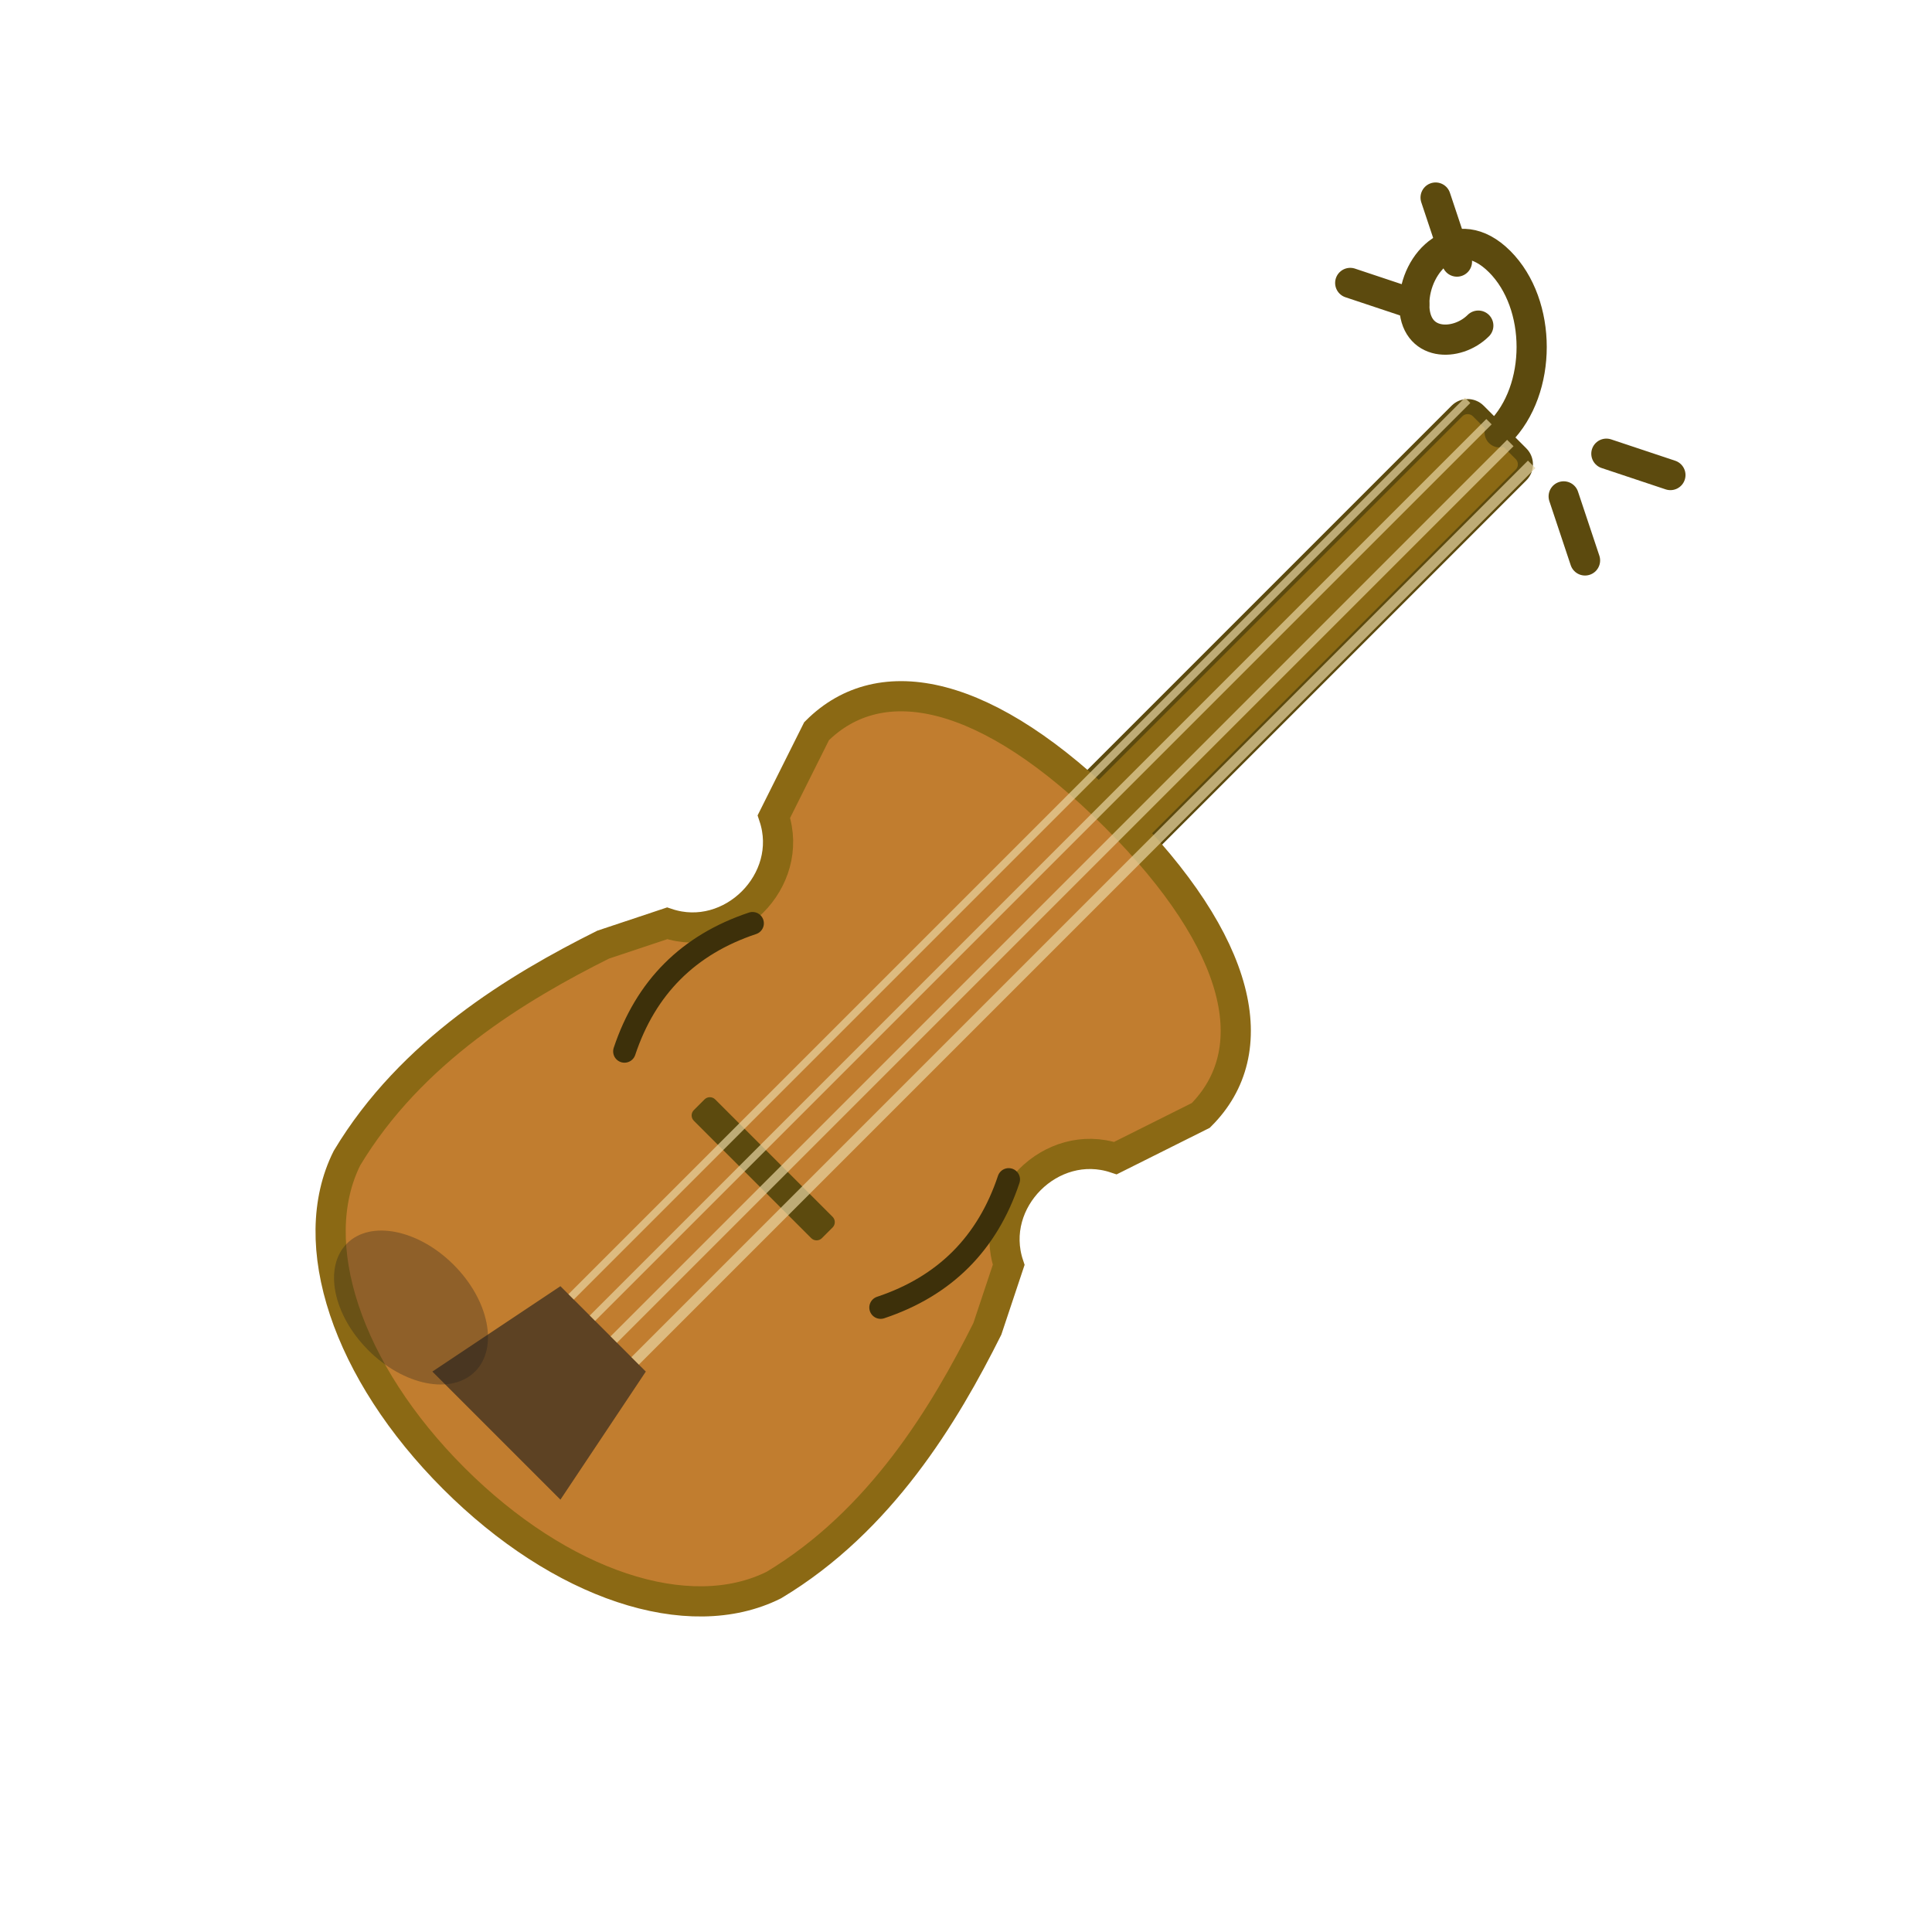
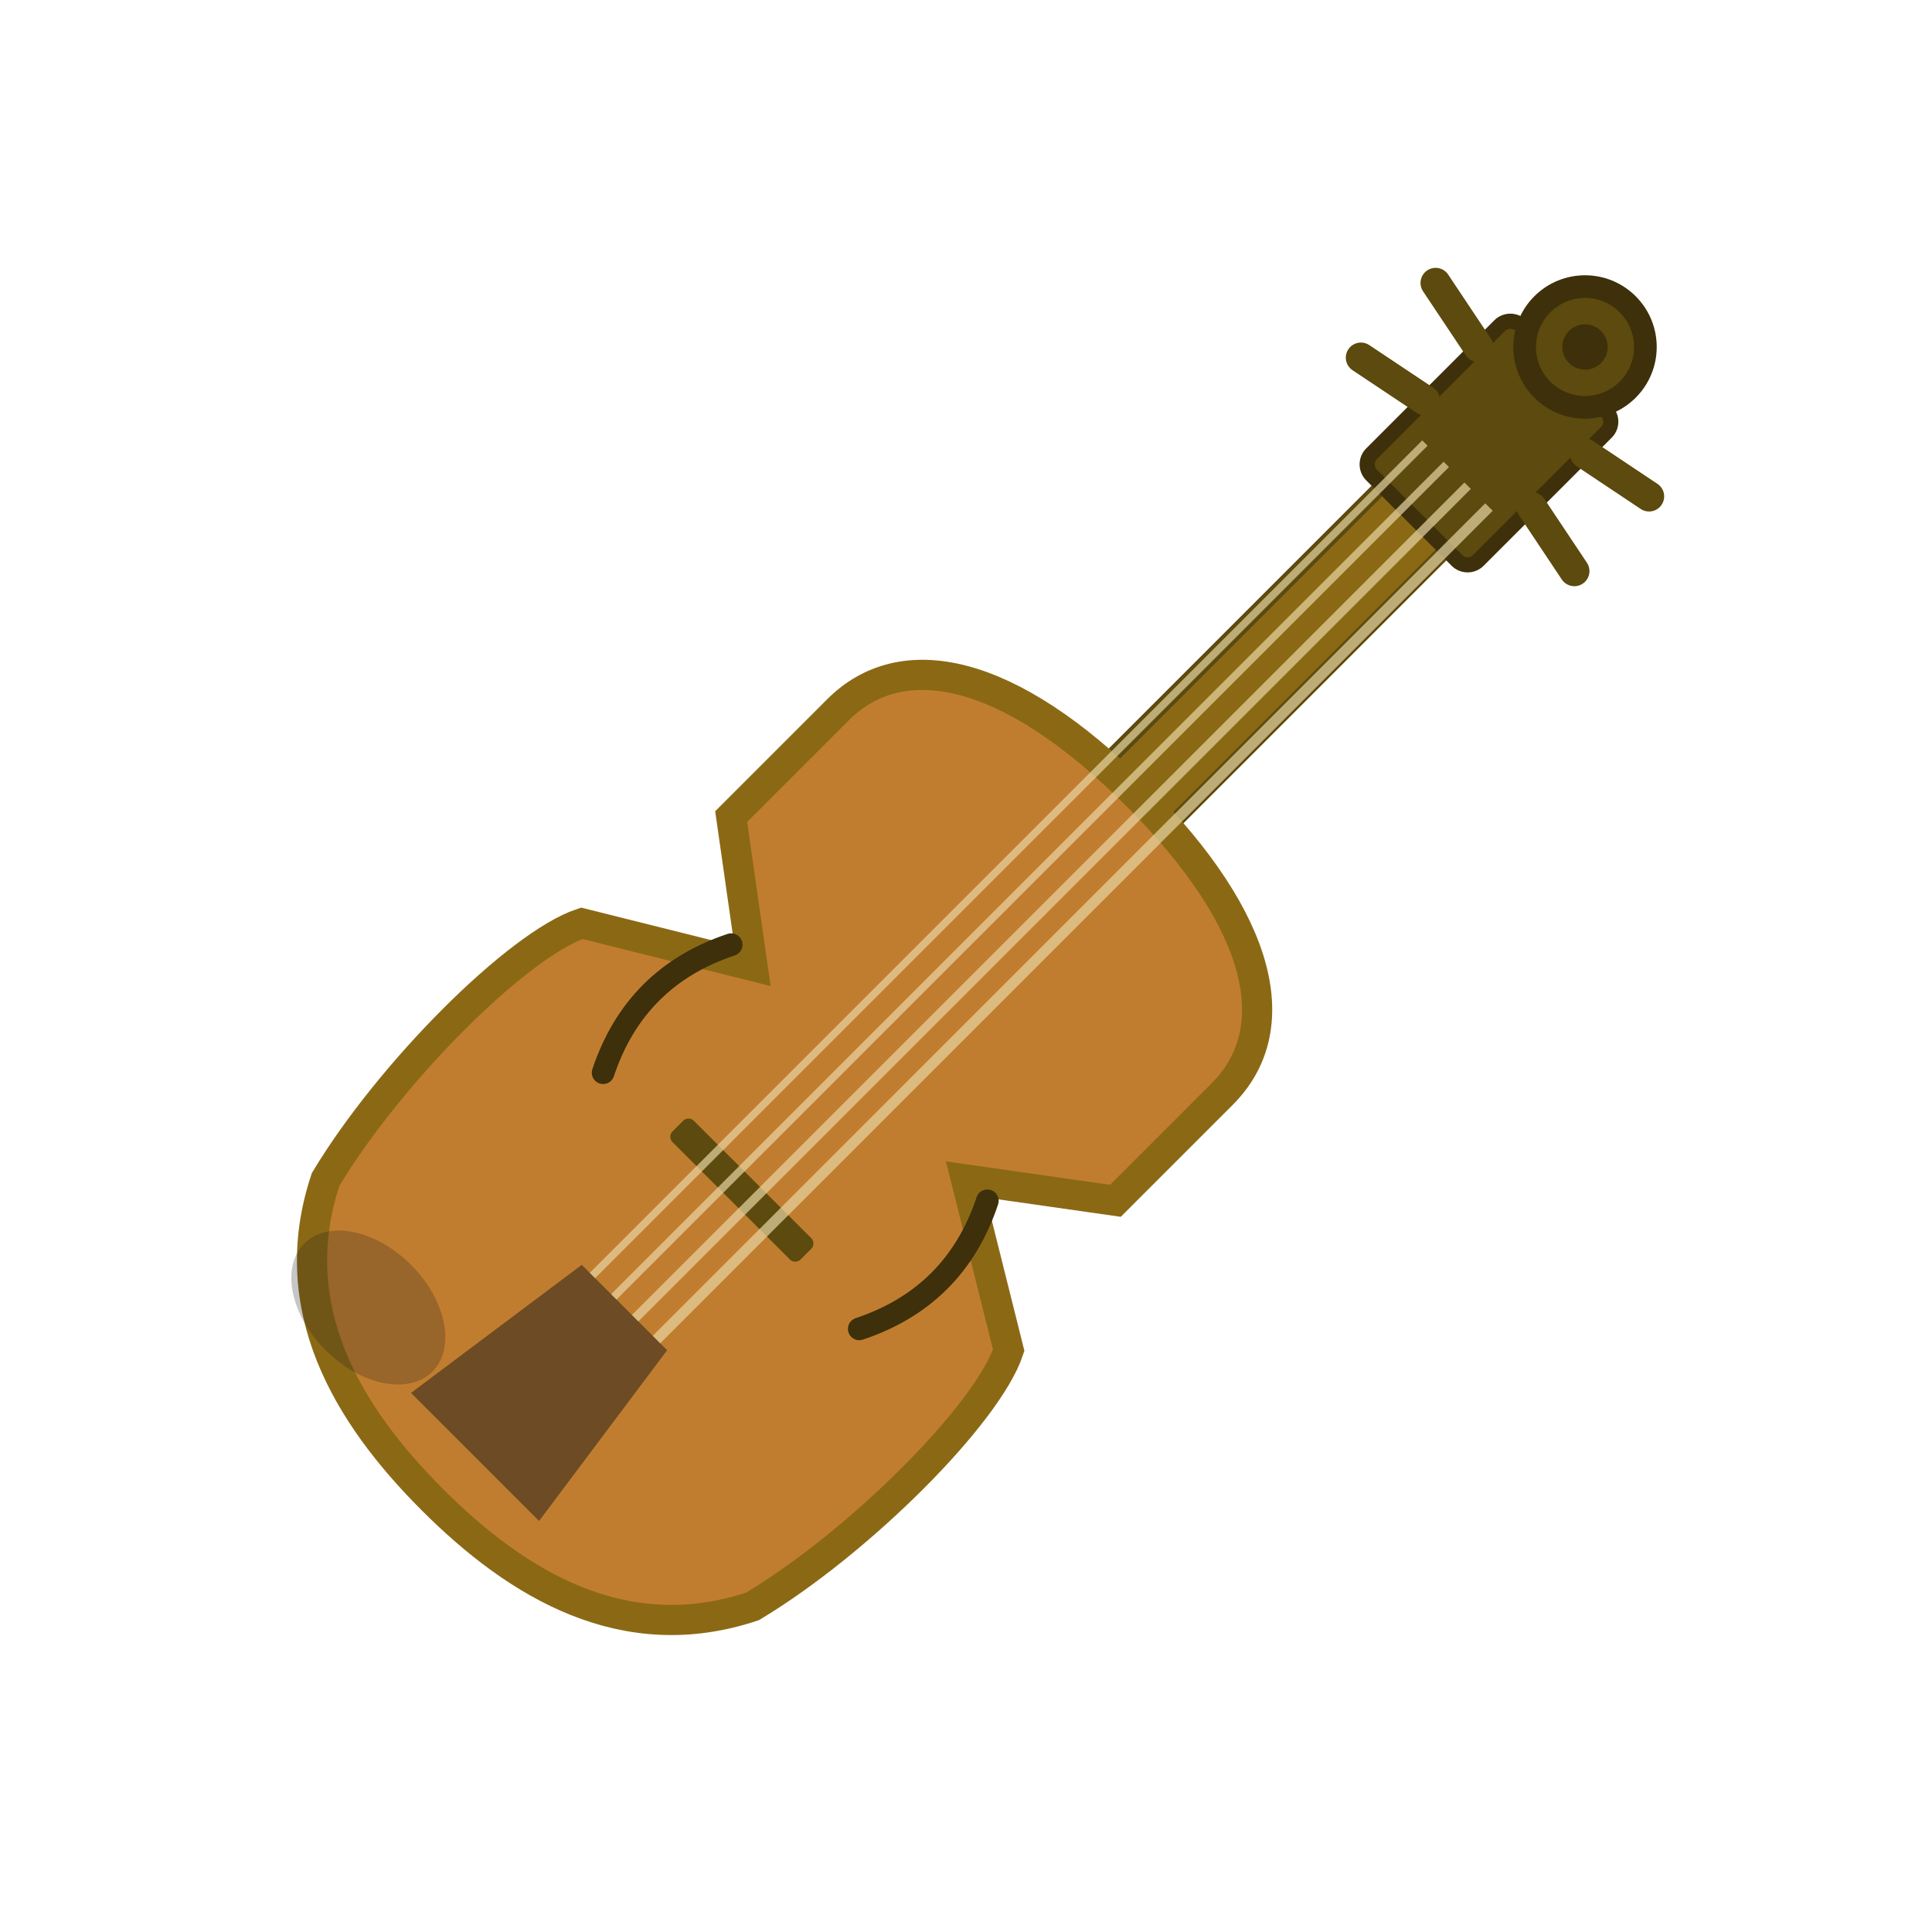
<svg xmlns="http://www.w3.org/2000/svg" viewBox="0 0 128 128" width="128" height="128">
  <g transform="rotate(45, 64, 64)">
-     <rect x="61" y="14" width="6" height="40" rx="1" fill="#8B6914" stroke="#5C4A0E" stroke-width="1" />
-     <path d="       M 64 14       C 64 10, 60 6, 56 6       C 52 6, 52 10, 54 12       C 56 14, 58 12, 58 10     " fill="none" stroke="#5C4A0E" stroke-width="2" stroke-linecap="round" />
-     <line x1="54" y1="8" x2="50" y2="6" stroke="#5C4A0E" stroke-width="2" stroke-linecap="round" />
-     <line x1="54" y1="12" x2="50" y2="14" stroke="#5C4A0E" stroke-width="2" stroke-linecap="round" />
-     <line x1="70" y1="10" x2="74" y2="8" stroke="#5C4A0E" stroke-width="2" stroke-linecap="round" />
-     <line x1="70" y1="14" x2="74" y2="16" stroke="#5C4A0E" stroke-width="2" stroke-linecap="round" />
-     <path d="       M 64 50       C 76 50, 82 54, 82 60       L 80 66       C 76 68, 76 74, 80 76       L 82 80       C 84 86, 86 94, 84 102       C 82 108, 74 112, 64 112       C 54 112, 46 108, 44 102       C 42 94, 44 86, 46 80       L 48 76       C 52 74, 52 68, 48 66       L 46 60       C 46 54, 52 50, 64 50 Z     " fill="#C17D2F" stroke="#8B6914" stroke-width="2" />
-     <path d="M 52 72 C 50 76, 50 80, 52 84" fill="none" stroke="#3D300A" stroke-width="1.5" stroke-linecap="round" />
-     <path d="M 76 72 C 78 76, 78 80, 76 84" fill="none" stroke="#3D300A" stroke-width="1.5" stroke-linecap="round" />
-     <rect x="58" y="82" width="12" height="2" rx="0.5" fill="#5C4A0E" />
-     <path d="M 60 98 L 58 108 L 70 108 L 68 98 Z" fill="#1A1A1A" opacity="0.6" />
-     <ellipse cx="54" cy="106" rx="6" ry="4" fill="#1A1A1A" opacity="0.3" />
-     <line x1="61" y1="14" x2="61" y2="98" stroke="#E8D5A3" stroke-width="0.5" opacity="0.7" />
-     <line x1="63" y1="14" x2="63" y2="98" stroke="#E8D5A3" stroke-width="0.5" opacity="0.7" />
-     <line x1="65" y1="14" x2="65" y2="98" stroke="#E8D5A3" stroke-width="0.6" opacity="0.7" />
-     <line x1="67" y1="14" x2="67" y2="98" stroke="#E8D5A3" stroke-width="0.7" opacity="0.7" />
+     <rect x="61" y="18" width="6" height="32" rx="1" fill="#8B6914" stroke="#5C4A0E" stroke-width="1" />
+     <rect x="59" y="8" width="10" height="14" rx="1" fill="#5C4A0E" stroke="#3D300A" stroke-width="1" />
+     <circle cx="64" cy="6" r="4" fill="#5C4A0E" stroke="#3D300A" stroke-width="1.5" />
+     <circle cx="64" cy="6" r="1.5" fill="#3D300A" />
+     <line x1="59" y1="11" x2="54" y2="10" stroke="#5C4A0E" stroke-width="2" stroke-linecap="round" />
+     <line x1="59" y1="16" x2="54" y2="17" stroke="#5C4A0E" stroke-width="2" stroke-linecap="round" />
+     <line x1="69" y1="11" x2="74" y2="10" stroke="#5C4A0E" stroke-width="2" stroke-linecap="round" />
+     <line x1="69" y1="16" x2="74" y2="17" stroke="#5C4A0E" stroke-width="2" stroke-linecap="round" />
+     <path d="       M 64 48       C 76 48, 82 52, 82 58       L 82 68       L 74 74       L 84 80       C 86 84, 86 96, 84 104       C 80 112, 72 114, 64 114       C 56 114, 48 112, 44 104       C 42 96, 42 84, 44 80       L 54 74       L 46 68       L 46 58       C 46 52, 52 48, 64 48 Z     " fill="#C17D2F" stroke="#8B6914" stroke-width="2" />
+     <path d="M 52 74 C 50 78, 50 82, 52 86" fill="none" stroke="#3D300A" stroke-width="1.5" stroke-linecap="round" />
+     <path d="M 76 74 C 78 78, 78 82, 76 86" fill="none" stroke="#3D300A" stroke-width="1.5" stroke-linecap="round" />
+     <rect x="58" y="84" width="12" height="2" rx="0.5" fill="#5C4A0E" />
+     <path d="M 60 96 L 58 110 L 70 110 L 68 96 Z" fill="#1A1A1A" opacity="0.5" />
+     <ellipse cx="52" cy="108" rx="6" ry="4" fill="#1A1A1A" opacity="0.25" />
+     <line x1="61" y1="18" x2="61" y2="96" stroke="#E8D5A3" stroke-width="0.5" opacity="0.7" />
+     <line x1="63" y1="18" x2="63" y2="96" stroke="#E8D5A3" stroke-width="0.5" opacity="0.7" />
+     <line x1="65" y1="18" x2="65" y2="96" stroke="#E8D5A3" stroke-width="0.6" opacity="0.7" />
+     <line x1="67" y1="18" x2="67" y2="96" stroke="#E8D5A3" stroke-width="0.7" opacity="0.7" />
  </g>
</svg>
